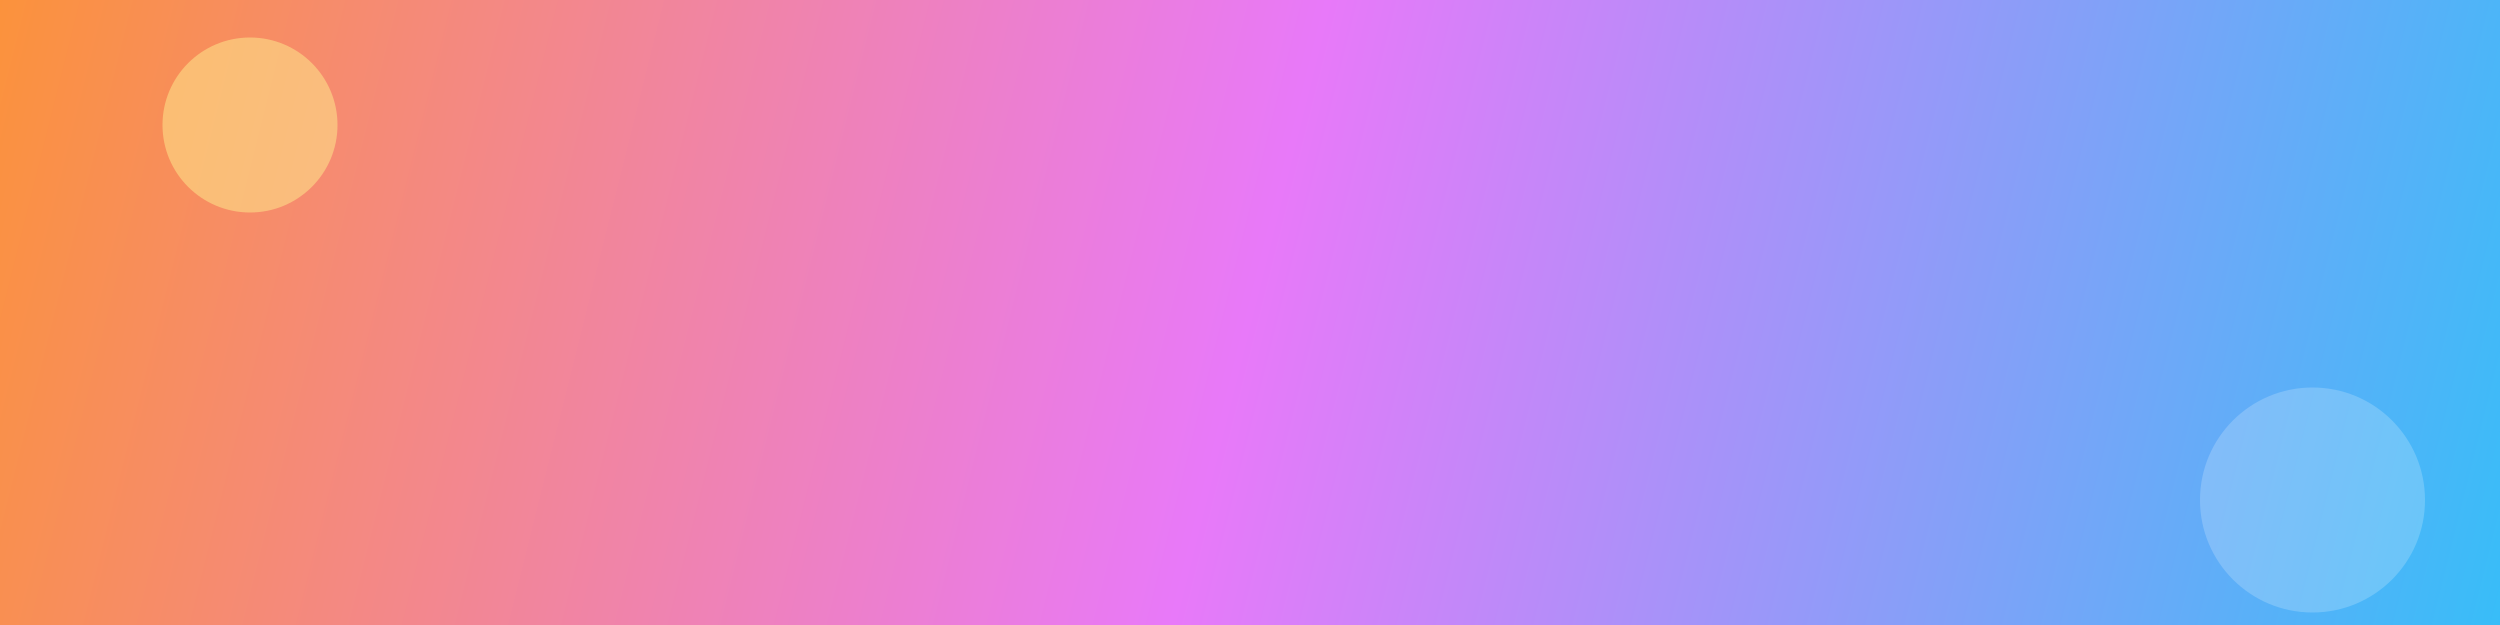
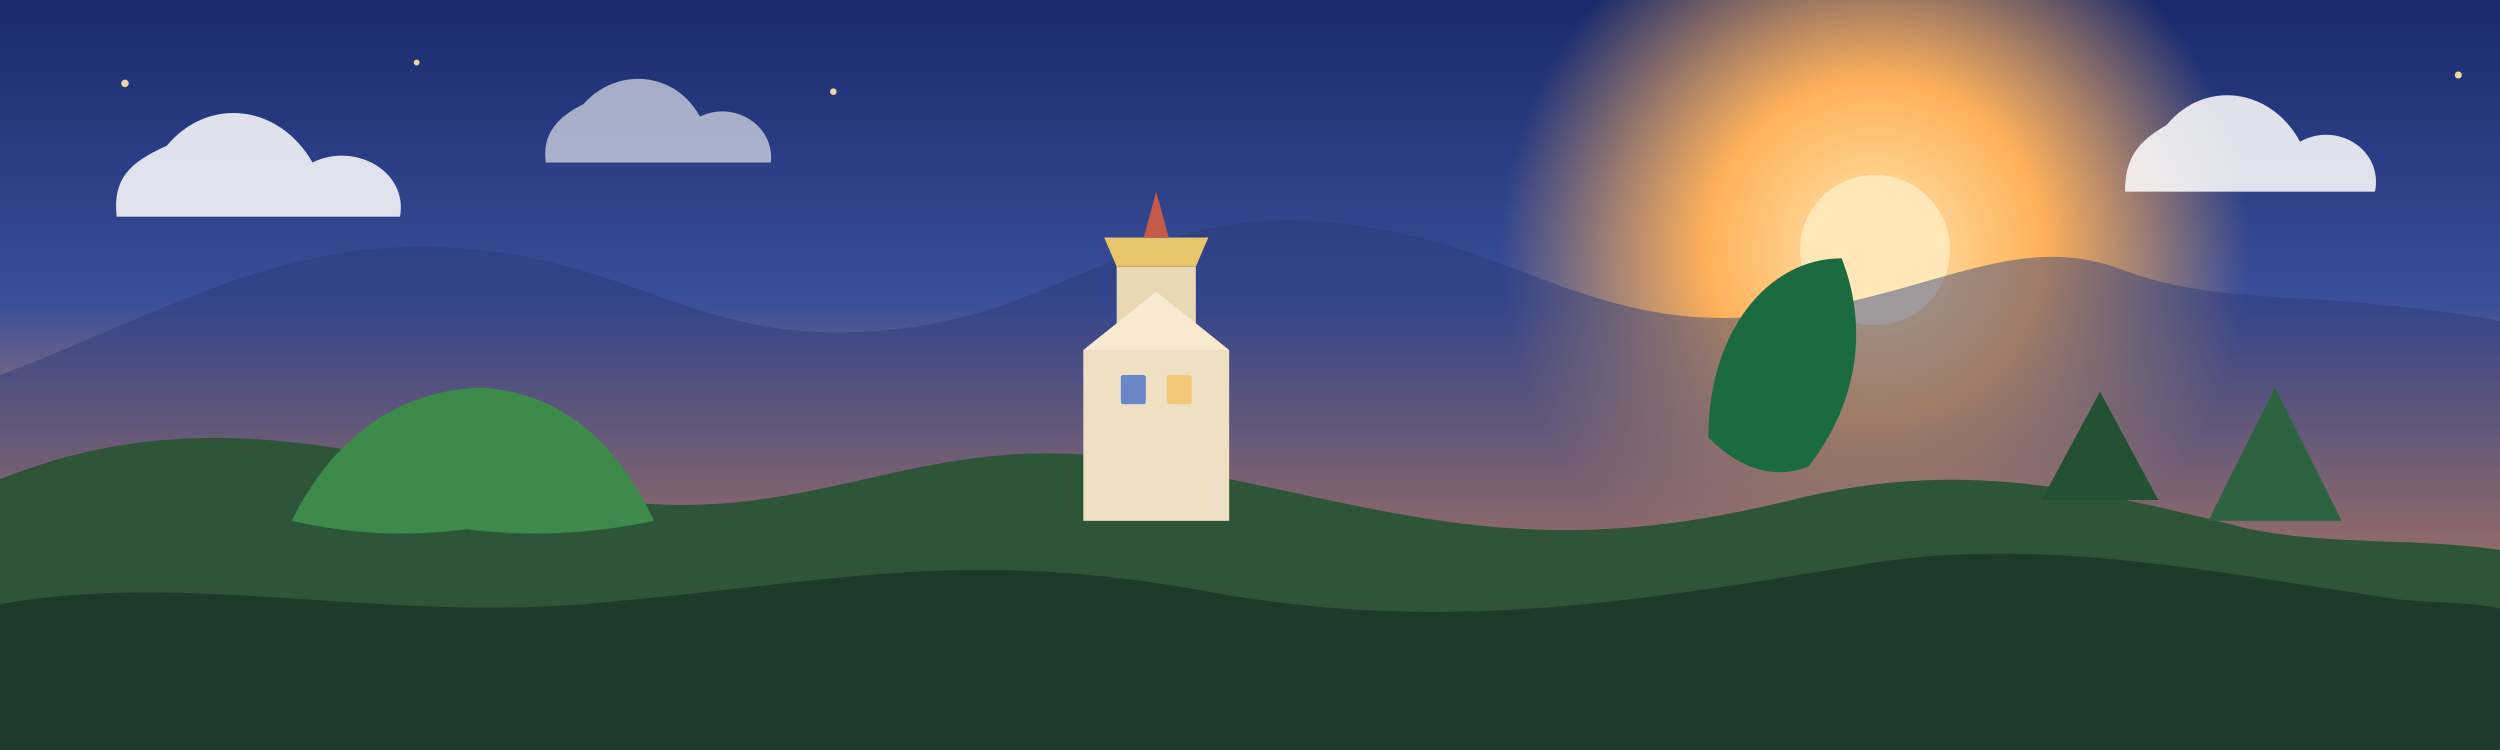
- <svg xmlns="http://www.w3.org/2000/svg" viewBox="0 0 800 200" fill="none">
+ <svg xmlns="http://www.w3.org/2000/svg" viewBox="0 0 1200 360" fill="none">
  <defs>
-     <linearGradient id="heroes" x1="0" y1="0" x2="800" y2="200" gradientUnits="userSpaceOnUse">
-       <stop stop-color="#fb923c" />
-       <stop offset="0.5" stop-color="#e879f9" />
-       <stop offset="1" stop-color="#38bdf8" />
+     <linearGradient id="hc-sky" x1="600" y1="0" x2="600" y2="360" gradientUnits="userSpaceOnUse">
+       <stop offset="0" stop-color="#1a2a6c" />
+       <stop offset="0.4" stop-color="#3a4e9a" />
+       <stop offset="0.72" stop-color="#e09060" />
+       <stop offset="1" stop-color="#f0b878" />
    </linearGradient>
+     <radialGradient id="hc-sun" cx="0" cy="0" r="1" gradientUnits="userSpaceOnUse" gradientTransform="translate(900 120) scale(180)">
+       <stop stop-color="#ffe7b0" />
+       <stop offset="0.45" stop-color="#ffb15a" />
+       <stop offset="1" stop-color="#ffb15a" stop-opacity="0" />
+     </radialGradient>
  </defs>
-   <rect width="800" height="200" fill="url(#heroes)" />
-   <circle cx="80" cy="40" r="28" fill="#fde68a" opacity="0.55" />
-   <circle cx="740" cy="160" r="36" fill="#fff" opacity="0.2" />
+   <rect width="1200" height="360" fill="url(#hc-sky)" />
+   <circle cx="900" cy="120" r="180" fill="url(#hc-sun)" />
+   <circle cx="900" cy="120" r="36" fill="#ffe7b8" />
+   <g fill="#fff" opacity="0.85">
+     <path d="M80 70c20-24 54-20 70 8 20-10 46 4 42 26H56c-2-18 6-26 24-34z" />
+     <path d="M280 50c16-18 44-16 56 6 16-8 36 4 34 22H262c-2-14 6-22 18-28z" opacity="0.7" />
+     <path d="M1040 60c18-22 50-18 64 8 18-10 40 4 36 24H1020c0-16 6-24 20-32z" />
+   </g>
+   <path d="M0 180c80-30 140-70 230-60 80 8 110 48 200 38 90-10 120-64 220-50 80 10 120 56 210 42 70-10 110-40 160-20 50 18 90 8 180 24v146H0z" fill="#2a3a78" opacity="0.45" />
+   <path d="M0 230c100-40 180-10 280 8 110 20 160-36 270-16 120 22 180 50 310 18 80-20 140-6 220 14 40 8 80 4 120 10v96H0z" fill="#2f5538" />
+   <path d="M0 290c90-16 180 8 280 0 120-10 180-28 300-6 110 20 200 6 320-14 80-12 160 4 240 16 20 4 40 2 60 6v68H0z" fill="#1e3a28" />
+   <path d="M140 250c20-40 50-62 90-64 36 2 64 22 84 64-28 6-60 8-90 4-30 4-58 2-84-4z" fill="#3d8a4a" />
+   <path d="M520 168h70v82H520z" fill="#efe0c4" />
+   <path d="M536 128h38v40h-38z" fill="#ead7b4" />
+   <path d="M530 114h50l-6 14h-38z" fill="#e8c56b" />
+   <path d="M555 92l6 22h-12z" fill="#c45a48" />
+   <path d="M520 168 555 140 590 168H520z" fill="#f7ead0" />
+   <rect x="538" y="180" width="12" height="14" rx="1" fill="#6a88c8" />
+   <rect x="560" y="180" width="12" height="14" rx="1" fill="#f0c878" />
+   <path d="M820 210c0-50 28-86 64-86 14 36 6 72-16 100-16 6-32 2-48-14z" fill="#1c6a40" />
+   <path d="M980 240 1008 188 1036 240z" fill="#245034" />
+   <path d="M1060 250 1092 186 1124 250z" fill="#2d6240" />
+   <g fill="#ffe9a8" opacity="0.9">
+     <circle cx="60" cy="40" r="1.8" />
+     <circle cx="200" cy="30" r="1.4" />
+     <circle cx="400" cy="44" r="1.6" />
+     <circle cx="1180" cy="36" r="1.7" />
+   </g>
</svg>
